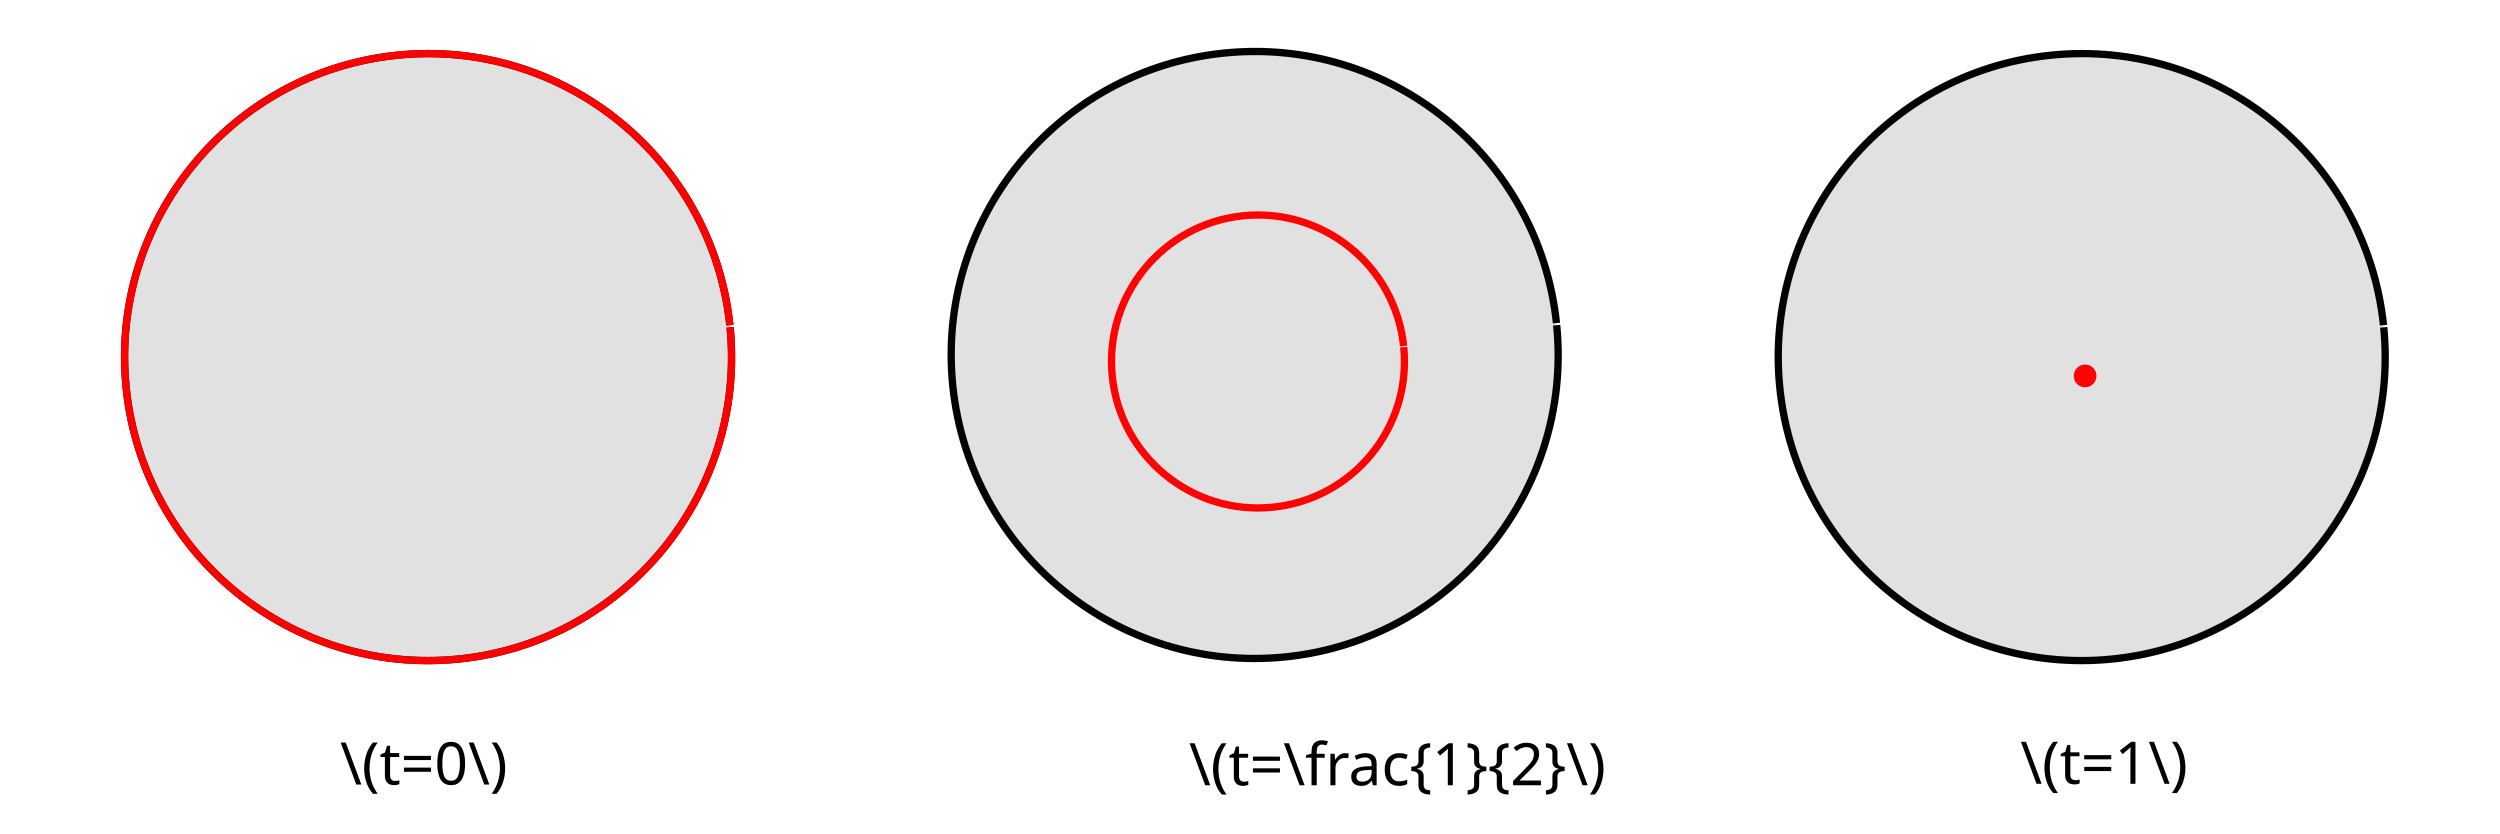
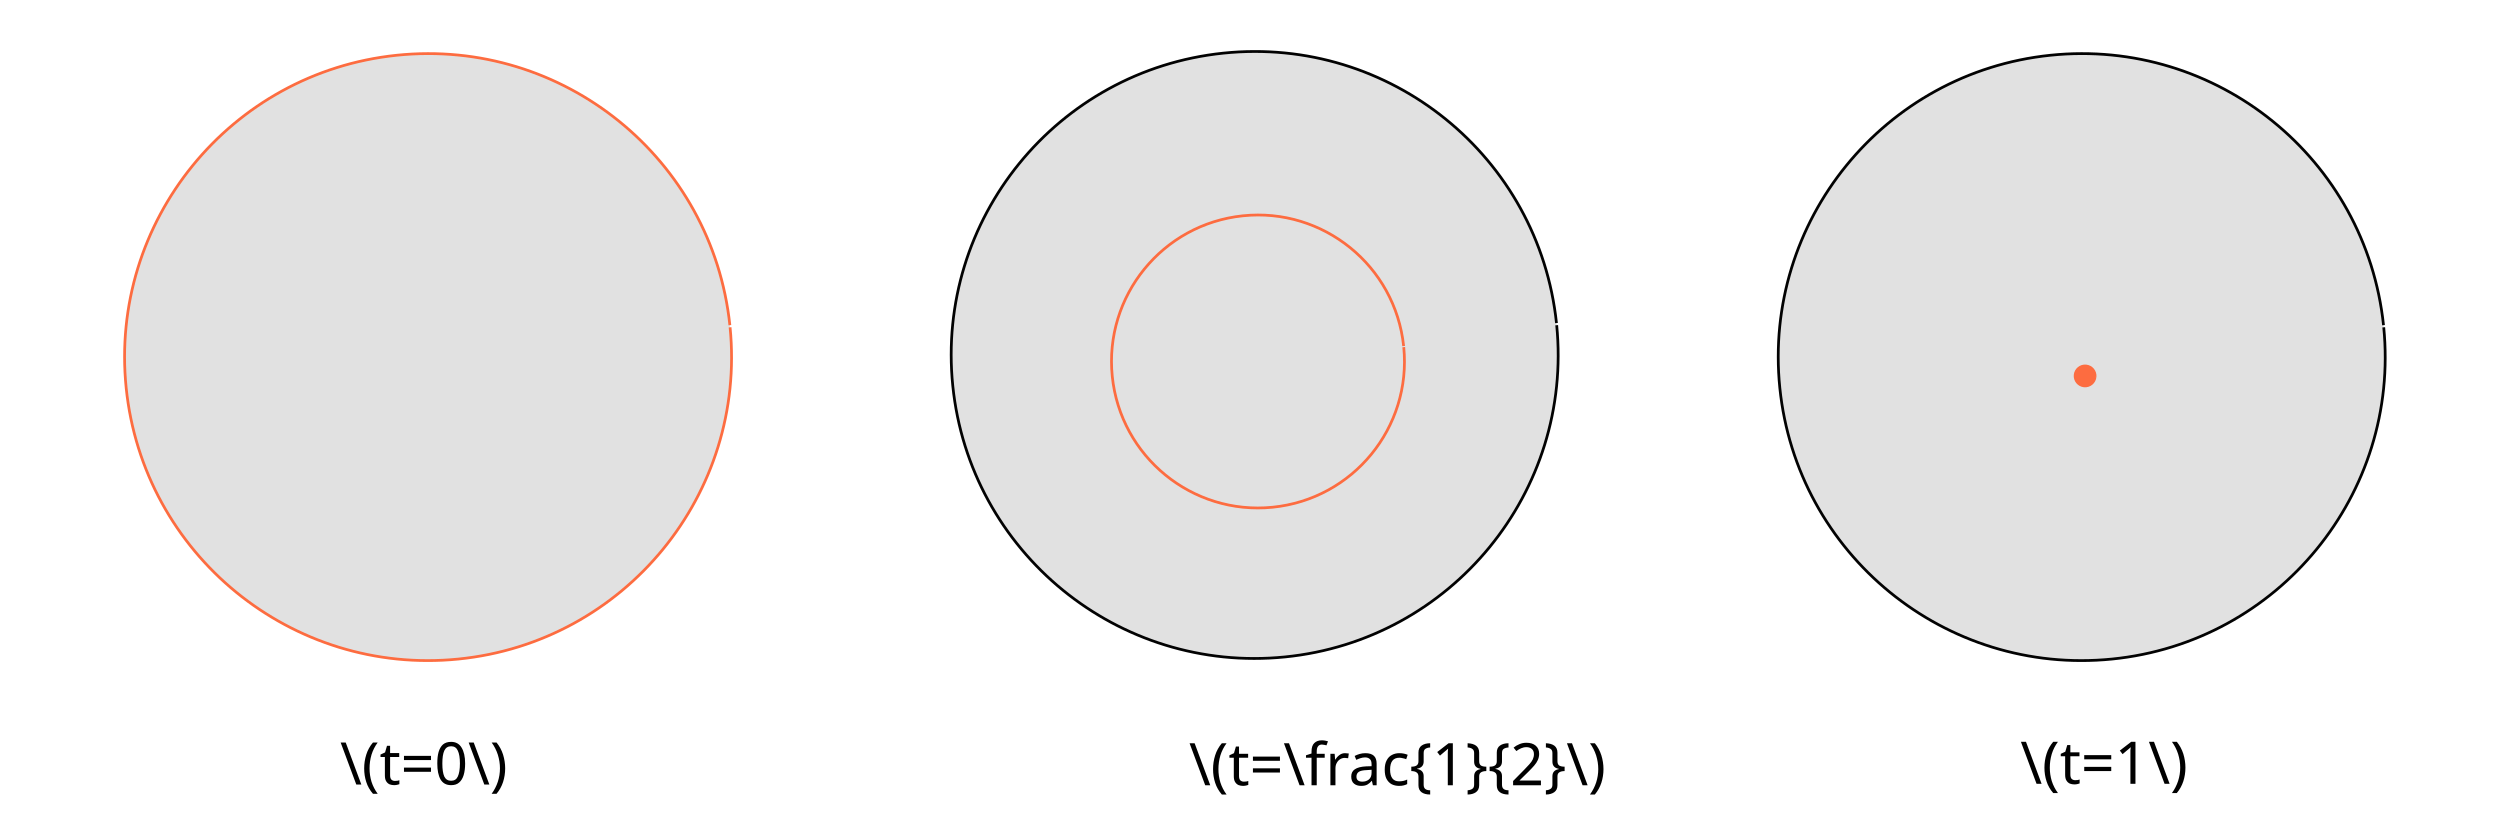
<svg xmlns="http://www.w3.org/2000/svg" width="240mm" height="80mm" viewBox="0 0 240 80" version="1.1" id="svg8">
  <defs id="defs2">
    <rect x="-74.265" y="25.707" width="1196.805" height="659.814" id="rect9622" />
    <linearGradient id="linearGradient3824">
      <stop style="stop-color:#ff0000;stop-opacity:1;" offset="0" id="stop3822" />
    </linearGradient>
  </defs>
  <g id="layer1" transform="translate(0,-177)">
-     <path style="opacity:0.99;fill:black;fill-opacity:0.12;stroke:black;stroke-width:0.702;stroke-miterlimit:4;stroke-dasharray:none;stroke-dashoffset:0;stroke-opacity:1;marker-start:none;marker-end:none" id="path845" d="M 70.088,208.422 A 29.133,29.133 0 0 1 44.006,240.269 29.133,29.133 0 0 1 12.113,214.243 29.133,29.133 0 0 1 38.083,182.304 29.133,29.133 0 0 1 70.067,208.219" />
-     <path style="opacity:0.99;fill:none;fill-opacity:1;stroke:#ff0000;stroke-width:0.702;stroke-miterlimit:4;stroke-dasharray:none;stroke-dashoffset:0;stroke-opacity:1;marker-start:none;marker-end:none" id="path845-2" d="M 70.088,208.422 A 29.133,29.133 0 0 1 44.006,240.269 29.133,29.133 0 0 1 12.113,214.243 29.133,29.133 0 0 1 38.083,182.304 29.133,29.133 0 0 1 70.067,208.219" />
-     <path style="opacity:0.99;fill:black;fill-opacity:0.12;stroke:black;stroke-width:0.702;stroke-miterlimit:4;stroke-dasharray:none;stroke-dashoffset:0;stroke-opacity:1;marker-start:none;marker-end:none" id="path845-8" d="m 149.442,208.219 a 29.133,29.133 0 0 1 -26.082,31.847 29.133,29.133 0 0 1 -31.893,-26.027 29.133,29.133 0 0 1 25.971,-31.938 29.133,29.133 0 0 1 31.984,25.915" />
-     <path style="opacity:0.99;fill:black;fill-opacity:0.12;stroke:black;stroke-width:0.702;stroke-miterlimit:4;stroke-dasharray:none;stroke-dashoffset:0;stroke-opacity:1;marker-start:none;marker-end:none" id="path845-1" d="m 228.838,208.422 a 29.133,29.133 0 0 1 -26.082,31.847 29.133,29.133 0 0 1 -31.893,-26.027 29.133,29.133 0 0 1 25.971,-31.938 29.133,29.133 0 0 1 31.984,25.915" />
-     <path style="opacity:0.99;fill:none;stroke:#ff0000;stroke-width:0.702;stroke-miterlimit:4;stroke-dasharray:none;stroke-dashoffset:0;stroke-opacity:1;fill-opacity:1;marker-start:none;marker-end:none" id="path1177" d="m 134.76,210.323 a 14.061,14.061 0 0 1 -12.589,15.371 14.061,14.061 0 0 1 -15.393,-12.562 14.061,14.061 0 0 1 12.535,-15.415 14.061,14.061 0 0 1 15.437,12.508" />
-     <path style="opacity:0.99;fill:#ff0000;fill-opacity:1;stroke:#ff0000;stroke-width:0.265;stroke-miterlimit:4;stroke-dasharray:none;stroke-dashoffset:0;stroke-opacity:1" id="path1179" d="m 201.124,212.995 a 0.959,0.959 0 0 1 -0.859,1.049 0.959,0.959 0 0 1 -1.05,-0.857 0.959,0.959 0 0 1 0.855,-1.052 0.959,0.959 0 0 1 1.053,0.853" />
+     <path style="opacity:0.99;fill:black;fill-opacity:0.12;stroke:none;stroke-width:0.265;stroke-miterlimit:4;stroke-dasharray:none;stroke-dashoffset:0;stroke-opacity:1;marker-start:none;marker-end:none" id="path845" d="M 70.088,208.422 A 29.133,29.133 0 0 1 44.006,240.269 29.133,29.133 0 0 1 12.113,214.243 29.133,29.133 0 0 1 38.083,182.304 29.133,29.133 0 0 1 70.067,208.219" />
+     <path style="opacity:0.99;fill:none;fill-opacity:1;stroke:#fd6b3e;stroke-width:0.265;stroke-miterlimit:4;stroke-dasharray:none;stroke-dashoffset:0;stroke-opacity:1;marker-start:none;marker-end:none" id="path845-2" d="M 70.088,208.422 A 29.133,29.133 0 0 1 44.006,240.269 29.133,29.133 0 0 1 12.113,214.243 29.133,29.133 0 0 1 38.083,182.304 29.133,29.133 0 0 1 70.067,208.219" />
+     <path style="opacity:0.99;fill:black;fill-opacity:0.12;stroke:black;stroke-width:0.265;stroke-miterlimit:4;stroke-dasharray:none;stroke-dashoffset:0;stroke-opacity:1;marker-start:none;marker-end:none" id="path845-8" d="m 149.442,208.219 a 29.133,29.133 0 0 1 -26.082,31.847 29.133,29.133 0 0 1 -31.893,-26.027 29.133,29.133 0 0 1 25.971,-31.938 29.133,29.133 0 0 1 31.984,25.915" />
+     <path style="opacity:0.99;fill:black;fill-opacity:0.12;stroke:black;stroke-width:0.265;stroke-miterlimit:4;stroke-dasharray:none;stroke-dashoffset:0;stroke-opacity:1;marker-start:none;marker-end:none" id="path845-1" d="m 228.838,208.422 a 29.133,29.133 0 0 1 -26.082,31.847 29.133,29.133 0 0 1 -31.893,-26.027 29.133,29.133 0 0 1 25.971,-31.938 29.133,29.133 0 0 1 31.984,25.915" />
+     <path style="opacity:0.99;fill:none;stroke:#fd6b3e;stroke-width:0.265;stroke-miterlimit:4;stroke-dasharray:none;stroke-dashoffset:0;stroke-opacity:1;fill-opacity:1;marker-start:none;marker-end:none" id="path1177" d="m 134.76,210.323 a 14.061,14.061 0 0 1 -12.589,15.371 14.061,14.061 0 0 1 -15.393,-12.562 14.061,14.061 0 0 1 12.535,-15.415 14.061,14.061 0 0 1 15.437,12.508" />
+     <path style="opacity:0.99;fill:#fd6b3e;fill-opacity:1;stroke:#fd6b3e;stroke-width:0.265;stroke-miterlimit:4;stroke-dasharray:none;stroke-dashoffset:0;stroke-opacity:1;marker-start:none;marker-end:none" id="path1179" d="m 201.124,-213.184 a 0.959,0.959 0 0 1 -0.859,1.049 0.959,0.959 0 0 1 -1.05,-0.857 0.959,0.959 0 0 1 0.855,-1.052 0.959,0.959 0 0 1 1.053,0.853" transform="scale(1,-1)" />
    <text xml:space="preserve" style="font-size:5.644px;line-height:1.25;font-family:sans-serif;letter-spacing:0px;word-spacing:0px;stroke-width:0.265" x="32.641" y="252.313" id="text4200">
      <tspan id="tspan4198" style="stroke-width:0.265" x="32.641" y="252.313">\(t=0\)</tspan>
    </text>
    <text xml:space="preserve" style="font-size:5.644px;line-height:1.25;font-family:sans-serif;letter-spacing:0px;word-spacing:0px;stroke-width:0.265" x="114.136" y="252.383" id="text4200-2">
      <tspan id="tspan4198-6" style="stroke-width:0.265" x="114.136" y="252.383">\(t=\frac{1}{2}\)</tspan>
    </text>
    <text xml:space="preserve" style="font-size:5.644px;line-height:1.25;font-family:sans-serif;letter-spacing:0px;word-spacing:0px;stroke-width:0.265" x="193.946" y="252.243" id="text4200-2-7">
      <tspan id="tspan4198-6-5" style="stroke-width:0.265" x="193.946" y="252.243">\(t=1\)</tspan>
    </text>
    <text xml:space="preserve" transform="matrix(0.2645833,0,0,0.2645833,0,177)" id="text9620" style="line-height:1.25;font-family:sans-serif;font-size:21.333px;letter-spacing:0px;word-spacing:0px;white-space:pre;shape-inside:url(#rect9622)" />
  </g>
</svg>
